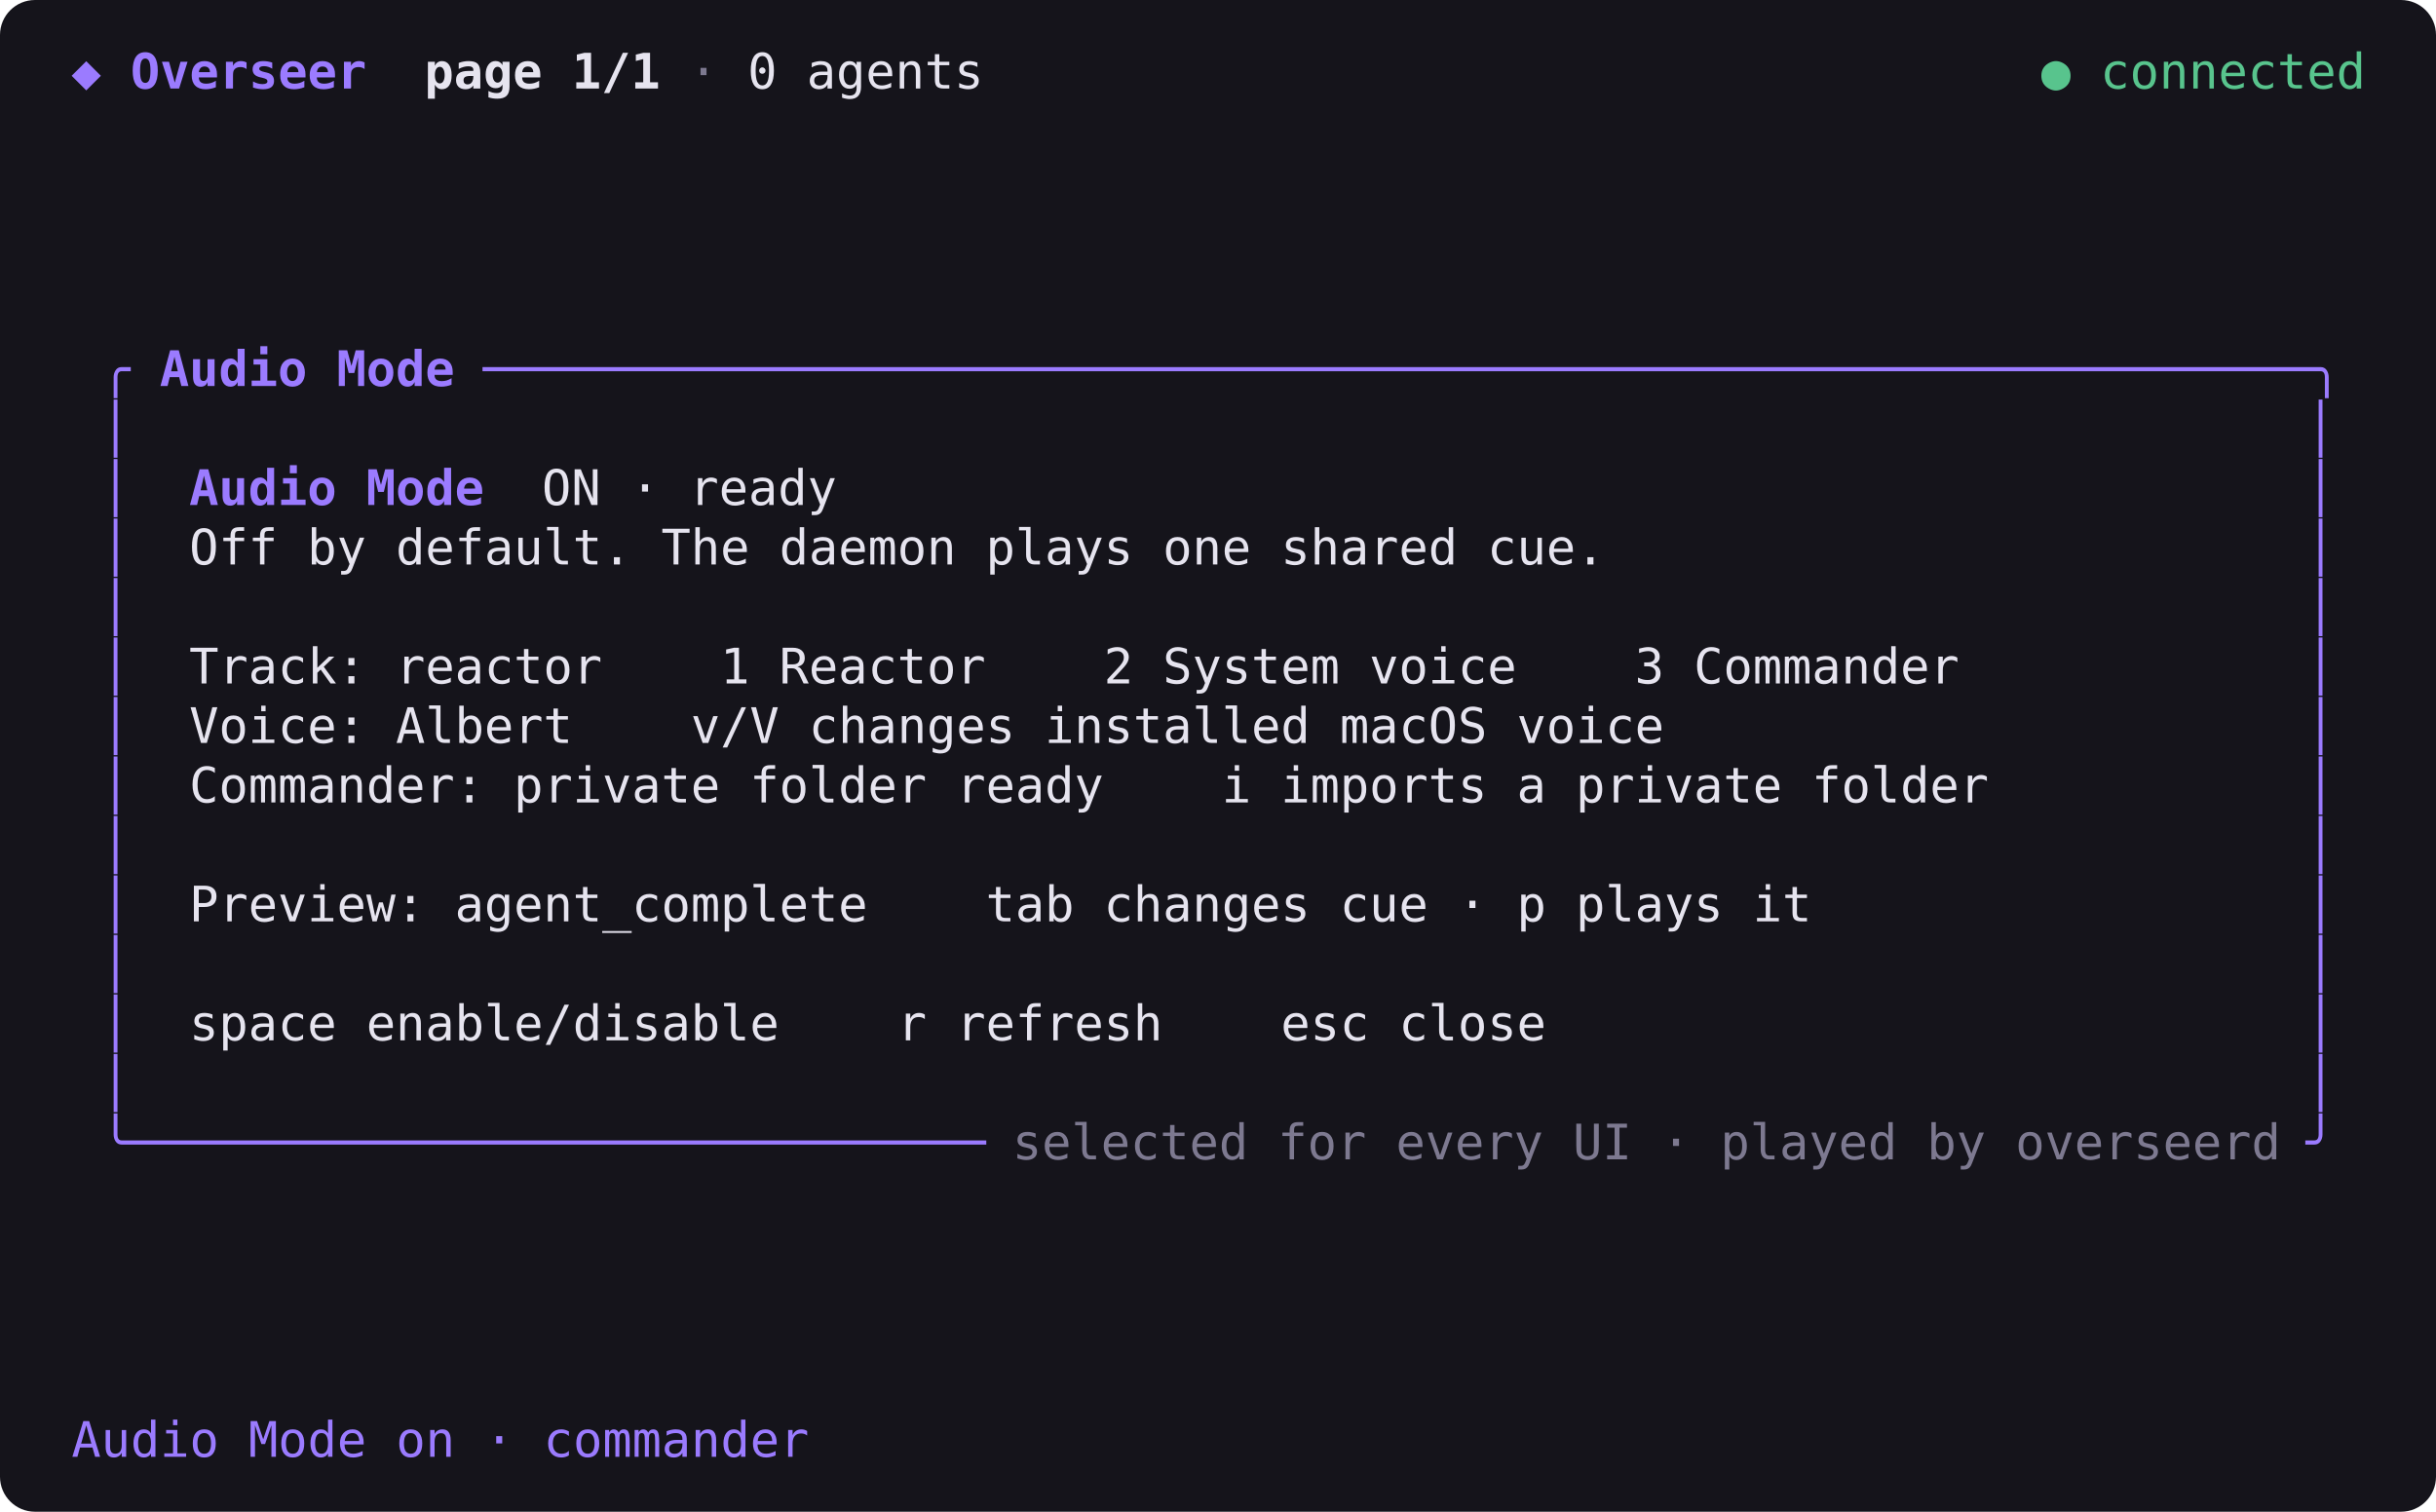
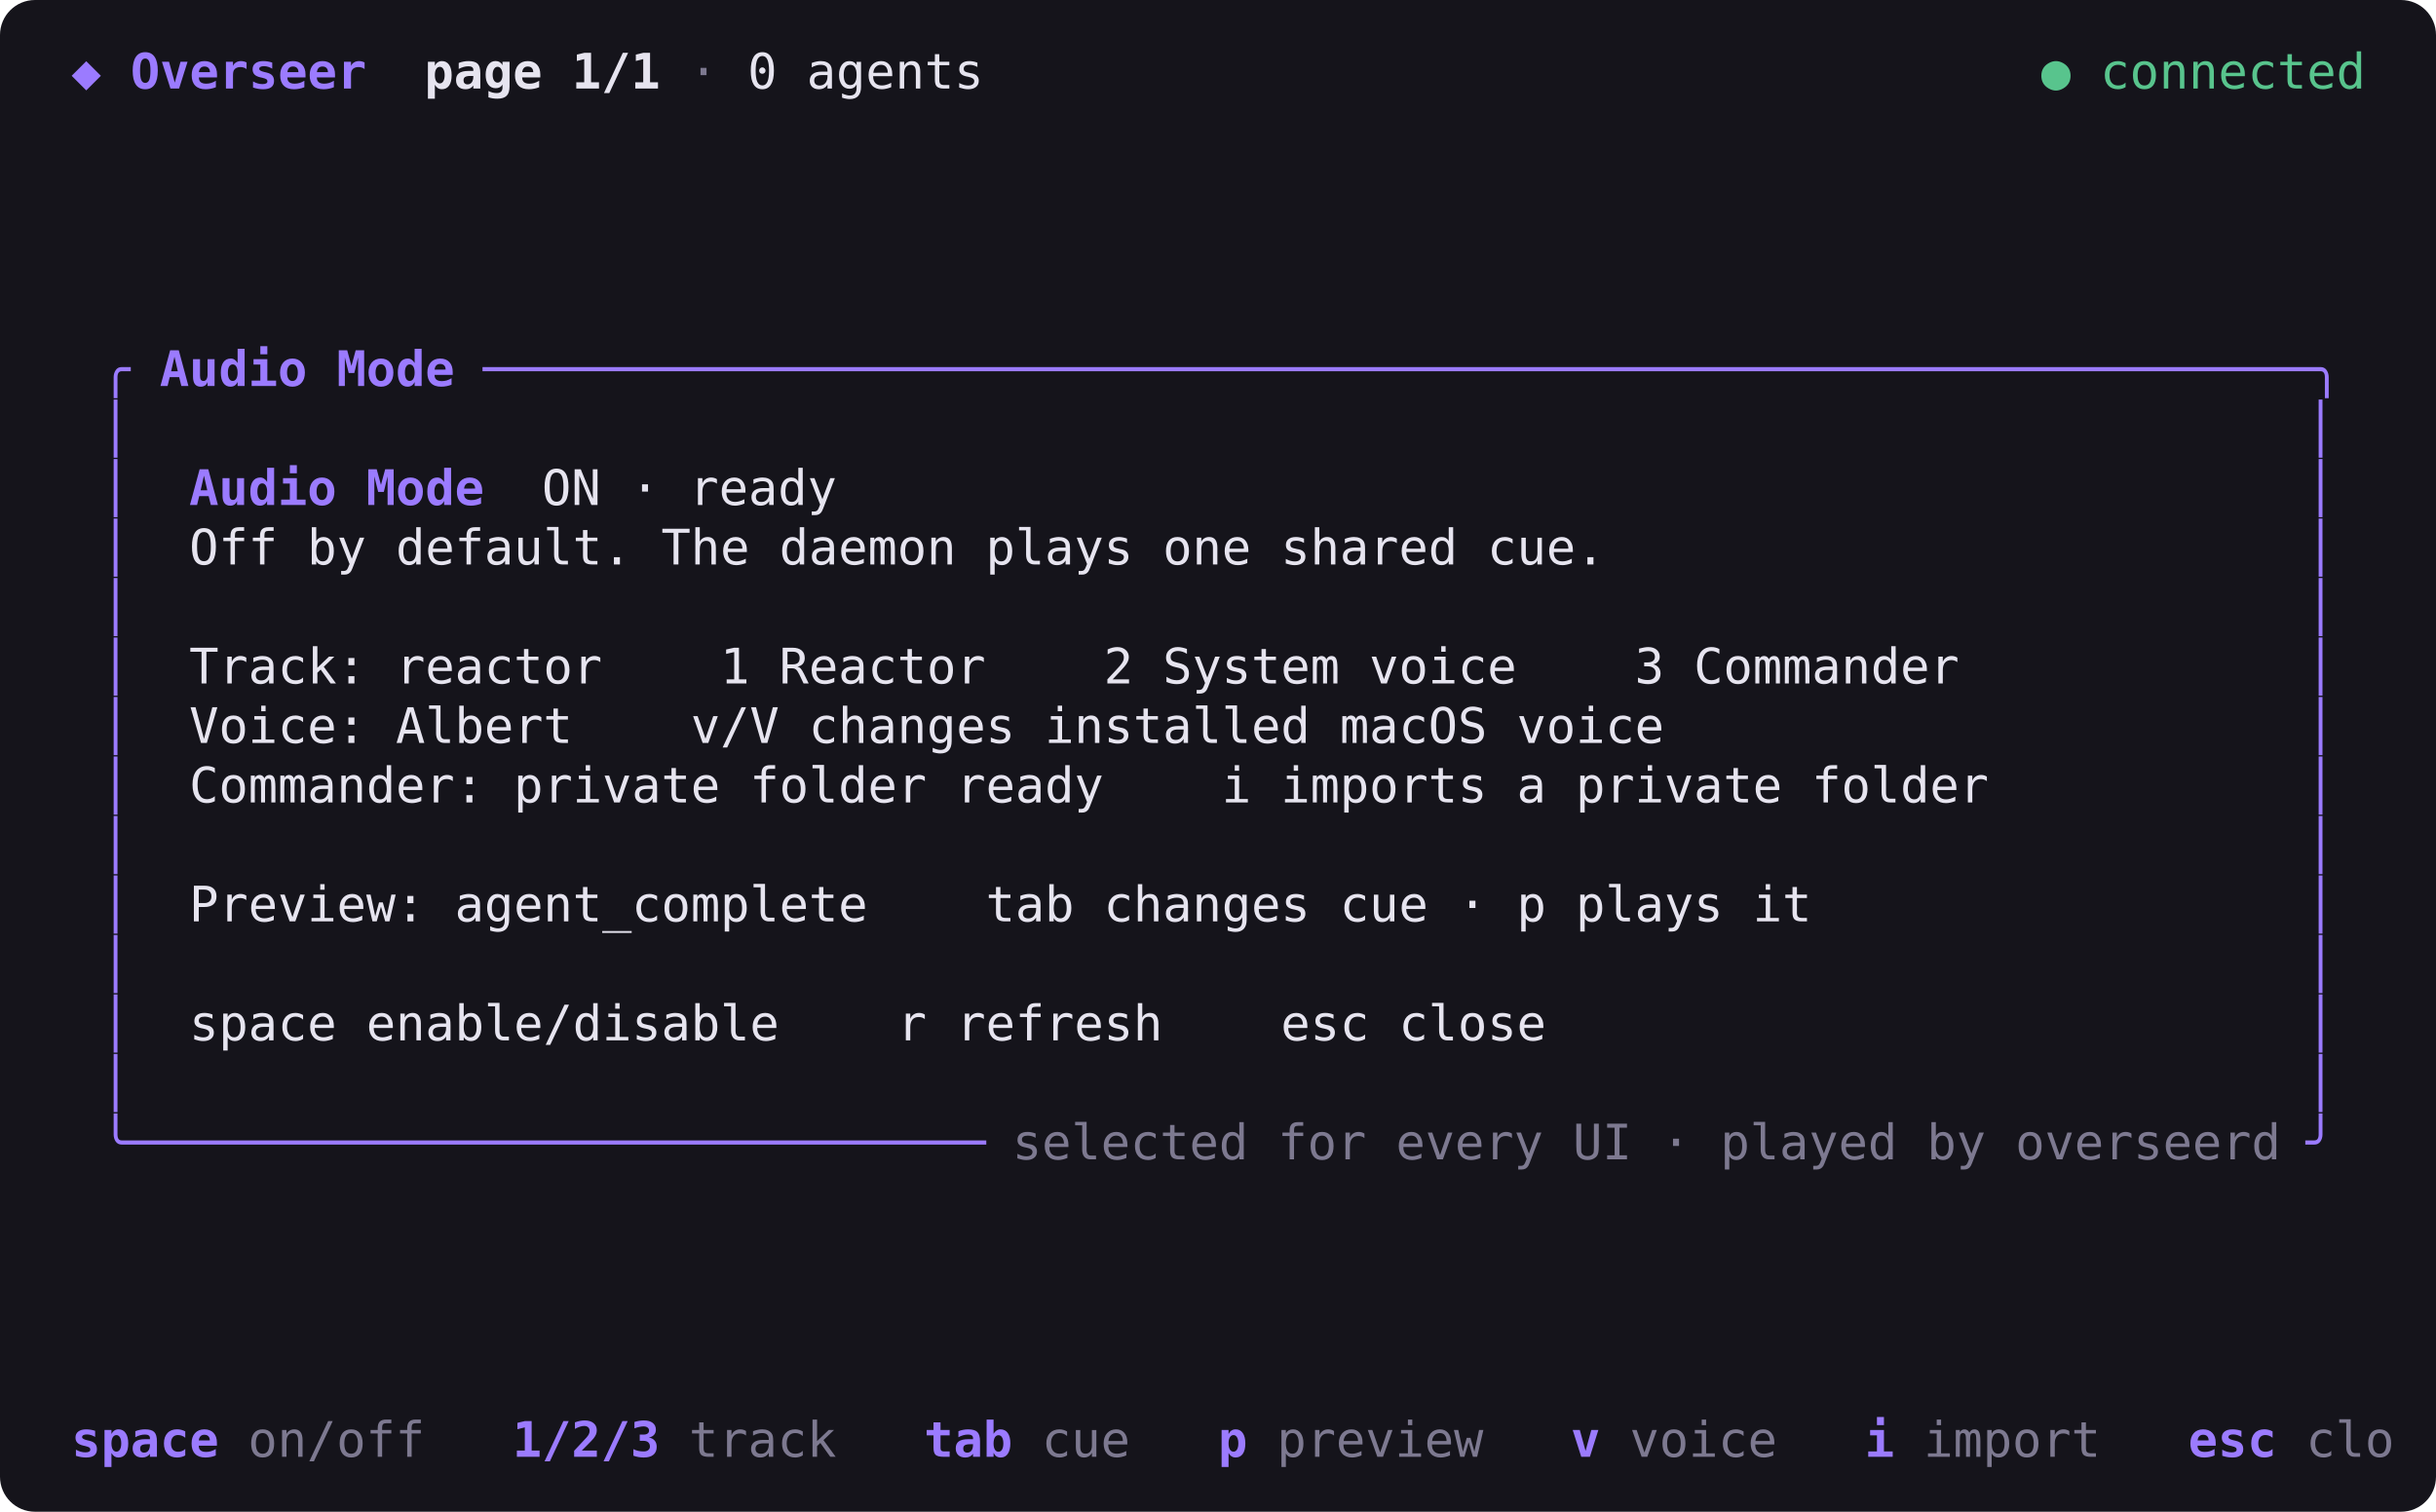
<svg xmlns="http://www.w3.org/2000/svg" width="696" height="432" viewBox="0 0 696 432">
  <rect width="100%" height="100%" rx="10" fill="#15141b" />
  <g font-family="ui-monospace, SFMono-Regular, Menlo, monospace" font-size="14">
    <text x="12.0" y="25.3" textLength="100.8" lengthAdjust="spacingAndGlyphs" fill="#9b7bff" font-weight="700" xml:space="preserve"> ◆ Overseer </text>
    <text x="112.8" y="25.3" textLength="84.0" lengthAdjust="spacingAndGlyphs" fill="#e6e4ef" font-weight="700" xml:space="preserve"> page 1/1 </text>
    <text x="196.8" y="25.3" textLength="16.8" lengthAdjust="spacingAndGlyphs" fill="#7d7990" xml:space="preserve">· </text>
    <text x="213.6" y="25.3" textLength="369.6" lengthAdjust="spacingAndGlyphs" fill="#e6e4ef" xml:space="preserve">0 agents                                    </text>
    <text x="583.2" y="25.3" textLength="100.8" lengthAdjust="spacingAndGlyphs" fill="#58c48d" xml:space="preserve">● connected </text>
    <text x="28.8" y="110.3" textLength="8.4" lengthAdjust="spacingAndGlyphs" fill="#9b7bff" xml:space="preserve">╭</text>
    <text x="37.2" y="110.3" textLength="100.8" lengthAdjust="spacingAndGlyphs" fill="#9b7bff" font-weight="700" xml:space="preserve"> Audio Mode </text>
    <text x="138.0" y="110.3" textLength="529.2" lengthAdjust="spacingAndGlyphs" fill="#9b7bff" xml:space="preserve">──────────────────────────────────────────────────────────────╮</text>
    <text x="28.8" y="127.3" textLength="8.4" lengthAdjust="spacingAndGlyphs" fill="#9b7bff" xml:space="preserve">│</text>
    <text x="658.8" y="127.3" textLength="8.4" lengthAdjust="spacingAndGlyphs" fill="#9b7bff" xml:space="preserve">│</text>
    <text x="28.8" y="144.3" textLength="8.4" lengthAdjust="spacingAndGlyphs" fill="#9b7bff" xml:space="preserve">│</text>
    <text x="37.2" y="144.3" textLength="117.6" lengthAdjust="spacingAndGlyphs" fill="#9b7bff" font-weight="700" xml:space="preserve">  Audio Mode  </text>
    <text x="154.8" y="144.3" textLength="504.0" lengthAdjust="spacingAndGlyphs" fill="#e6e4ef" xml:space="preserve">ON · ready                                                  </text>
    <text x="658.8" y="144.3" textLength="8.4" lengthAdjust="spacingAndGlyphs" fill="#9b7bff" xml:space="preserve">│</text>
    <text x="28.8" y="161.3" textLength="8.4" lengthAdjust="spacingAndGlyphs" fill="#9b7bff" xml:space="preserve">│</text>
    <text x="37.2" y="161.3" textLength="621.6" lengthAdjust="spacingAndGlyphs" fill="#e6e4ef" xml:space="preserve">  Off by default. The daemon plays one shared cue.                        </text>
    <text x="658.8" y="161.3" textLength="8.4" lengthAdjust="spacingAndGlyphs" fill="#9b7bff" xml:space="preserve">│</text>
    <text x="28.8" y="178.3" textLength="8.4" lengthAdjust="spacingAndGlyphs" fill="#9b7bff" xml:space="preserve">│</text>
    <text x="658.8" y="178.3" textLength="8.4" lengthAdjust="spacingAndGlyphs" fill="#9b7bff" xml:space="preserve">│</text>
    <text x="28.8" y="195.3" textLength="8.4" lengthAdjust="spacingAndGlyphs" fill="#9b7bff" xml:space="preserve">│</text>
    <text x="37.2" y="195.3" textLength="621.6" lengthAdjust="spacingAndGlyphs" fill="#e6e4ef" xml:space="preserve">  Track: reactor    1 Reactor    2 System voice    3 Commander            </text>
    <text x="658.8" y="195.3" textLength="8.4" lengthAdjust="spacingAndGlyphs" fill="#9b7bff" xml:space="preserve">│</text>
    <text x="28.8" y="212.3" textLength="8.4" lengthAdjust="spacingAndGlyphs" fill="#9b7bff" xml:space="preserve">│</text>
    <text x="37.2" y="212.3" textLength="621.6" lengthAdjust="spacingAndGlyphs" fill="#e6e4ef" xml:space="preserve">  Voice: Albert    v/V changes installed macOS voice                      </text>
    <text x="658.8" y="212.3" textLength="8.4" lengthAdjust="spacingAndGlyphs" fill="#9b7bff" xml:space="preserve">│</text>
    <text x="28.8" y="229.3" textLength="8.4" lengthAdjust="spacingAndGlyphs" fill="#9b7bff" xml:space="preserve">│</text>
    <text x="37.2" y="229.3" textLength="621.6" lengthAdjust="spacingAndGlyphs" fill="#e6e4ef" xml:space="preserve">  Commander: private folder ready    i imports a private folder           </text>
    <text x="658.8" y="229.3" textLength="8.4" lengthAdjust="spacingAndGlyphs" fill="#9b7bff" xml:space="preserve">│</text>
    <text x="28.8" y="246.3" textLength="8.4" lengthAdjust="spacingAndGlyphs" fill="#9b7bff" xml:space="preserve">│</text>
    <text x="658.8" y="246.3" textLength="8.4" lengthAdjust="spacingAndGlyphs" fill="#9b7bff" xml:space="preserve">│</text>
    <text x="28.8" y="263.3" textLength="8.4" lengthAdjust="spacingAndGlyphs" fill="#9b7bff" xml:space="preserve">│</text>
    <text x="37.2" y="263.3" textLength="621.6" lengthAdjust="spacingAndGlyphs" fill="#e6e4ef" xml:space="preserve">  Preview: agent_complete    tab changes cue · p plays it                 </text>
    <text x="658.8" y="263.3" textLength="8.4" lengthAdjust="spacingAndGlyphs" fill="#9b7bff" xml:space="preserve">│</text>
    <text x="28.8" y="280.3" textLength="8.4" lengthAdjust="spacingAndGlyphs" fill="#9b7bff" xml:space="preserve">│</text>
    <text x="658.8" y="280.3" textLength="8.4" lengthAdjust="spacingAndGlyphs" fill="#9b7bff" xml:space="preserve">│</text>
    <text x="28.8" y="297.3" textLength="8.4" lengthAdjust="spacingAndGlyphs" fill="#9b7bff" xml:space="preserve">│</text>
    <text x="37.2" y="297.3" textLength="621.6" lengthAdjust="spacingAndGlyphs" fill="#e6e4ef" xml:space="preserve">  space enable/disable    r refresh    esc close                          </text>
    <text x="658.8" y="297.3" textLength="8.4" lengthAdjust="spacingAndGlyphs" fill="#9b7bff" xml:space="preserve">│</text>
    <text x="28.8" y="314.3" textLength="8.4" lengthAdjust="spacingAndGlyphs" fill="#9b7bff" xml:space="preserve">│</text>
    <text x="658.8" y="314.3" textLength="8.4" lengthAdjust="spacingAndGlyphs" fill="#9b7bff" xml:space="preserve">│</text>
    <text x="28.8" y="331.3" textLength="252.0" lengthAdjust="spacingAndGlyphs" fill="#9b7bff" xml:space="preserve">╰─────────────────────────────</text>
    <text x="280.8" y="331.3" textLength="378.0" lengthAdjust="spacingAndGlyphs" fill="#7d7990" xml:space="preserve"> selected for every UI · played by overseerd </text>
    <text x="658.8" y="331.3" textLength="8.4" lengthAdjust="spacingAndGlyphs" fill="#9b7bff" xml:space="preserve">╯</text>
-     <text x="12.0" y="416.3" textLength="218.4" lengthAdjust="spacingAndGlyphs" fill="#9b7bff" xml:space="preserve"> Audio Mode on · commander</text>
+     <text x="20.4" y="416.3" textLength="42.0" lengthAdjust="spacingAndGlyphs" fill="#9b7bff" font-weight="700" xml:space="preserve">space</text>
+     <text x="62.4" y="416.3" textLength="84.0" lengthAdjust="spacingAndGlyphs" fill="#7d7990" xml:space="preserve"> on/off   </text>
+     <text x="146.4" y="416.3" textLength="42.0" lengthAdjust="spacingAndGlyphs" fill="#9b7bff" font-weight="700" xml:space="preserve">1/2/3</text>
+     <text x="188.4" y="416.3" textLength="75.6" lengthAdjust="spacingAndGlyphs" fill="#7d7990" xml:space="preserve"> track   </text>
+     <text x="264.0" y="416.3" textLength="25.2" lengthAdjust="spacingAndGlyphs" fill="#9b7bff" font-weight="700" xml:space="preserve">tab</text>
+     <text x="289.2" y="416.3" textLength="58.8" lengthAdjust="spacingAndGlyphs" fill="#7d7990" xml:space="preserve"> cue   </text>
+     <text x="348.0" y="416.3" textLength="8.4" lengthAdjust="spacingAndGlyphs" fill="#9b7bff" font-weight="700" xml:space="preserve">p</text>
+     <text x="356.4" y="416.3" textLength="92.4" lengthAdjust="spacingAndGlyphs" fill="#7d7990" xml:space="preserve"> preview   </text>
+     <text x="448.8" y="416.3" textLength="8.4" lengthAdjust="spacingAndGlyphs" fill="#9b7bff" font-weight="700" xml:space="preserve">v</text>
+     <text x="457.2" y="416.3" textLength="75.6" lengthAdjust="spacingAndGlyphs" fill="#7d7990" xml:space="preserve"> voice   </text>
+     <text x="532.8" y="416.3" textLength="8.4" lengthAdjust="spacingAndGlyphs" fill="#9b7bff" font-weight="700" xml:space="preserve">i</text>
+     <text x="541.2" y="416.3" textLength="84.0" lengthAdjust="spacingAndGlyphs" fill="#7d7990" xml:space="preserve"> import   </text>
+     <text x="625.2" y="416.3" textLength="25.2" lengthAdjust="spacingAndGlyphs" fill="#9b7bff" font-weight="700" xml:space="preserve">esc</text>
+     <text x="650.4" y="416.3" textLength="33.6" lengthAdjust="spacingAndGlyphs" fill="#7d7990" xml:space="preserve"> clo</text>
  </g>
</svg>
